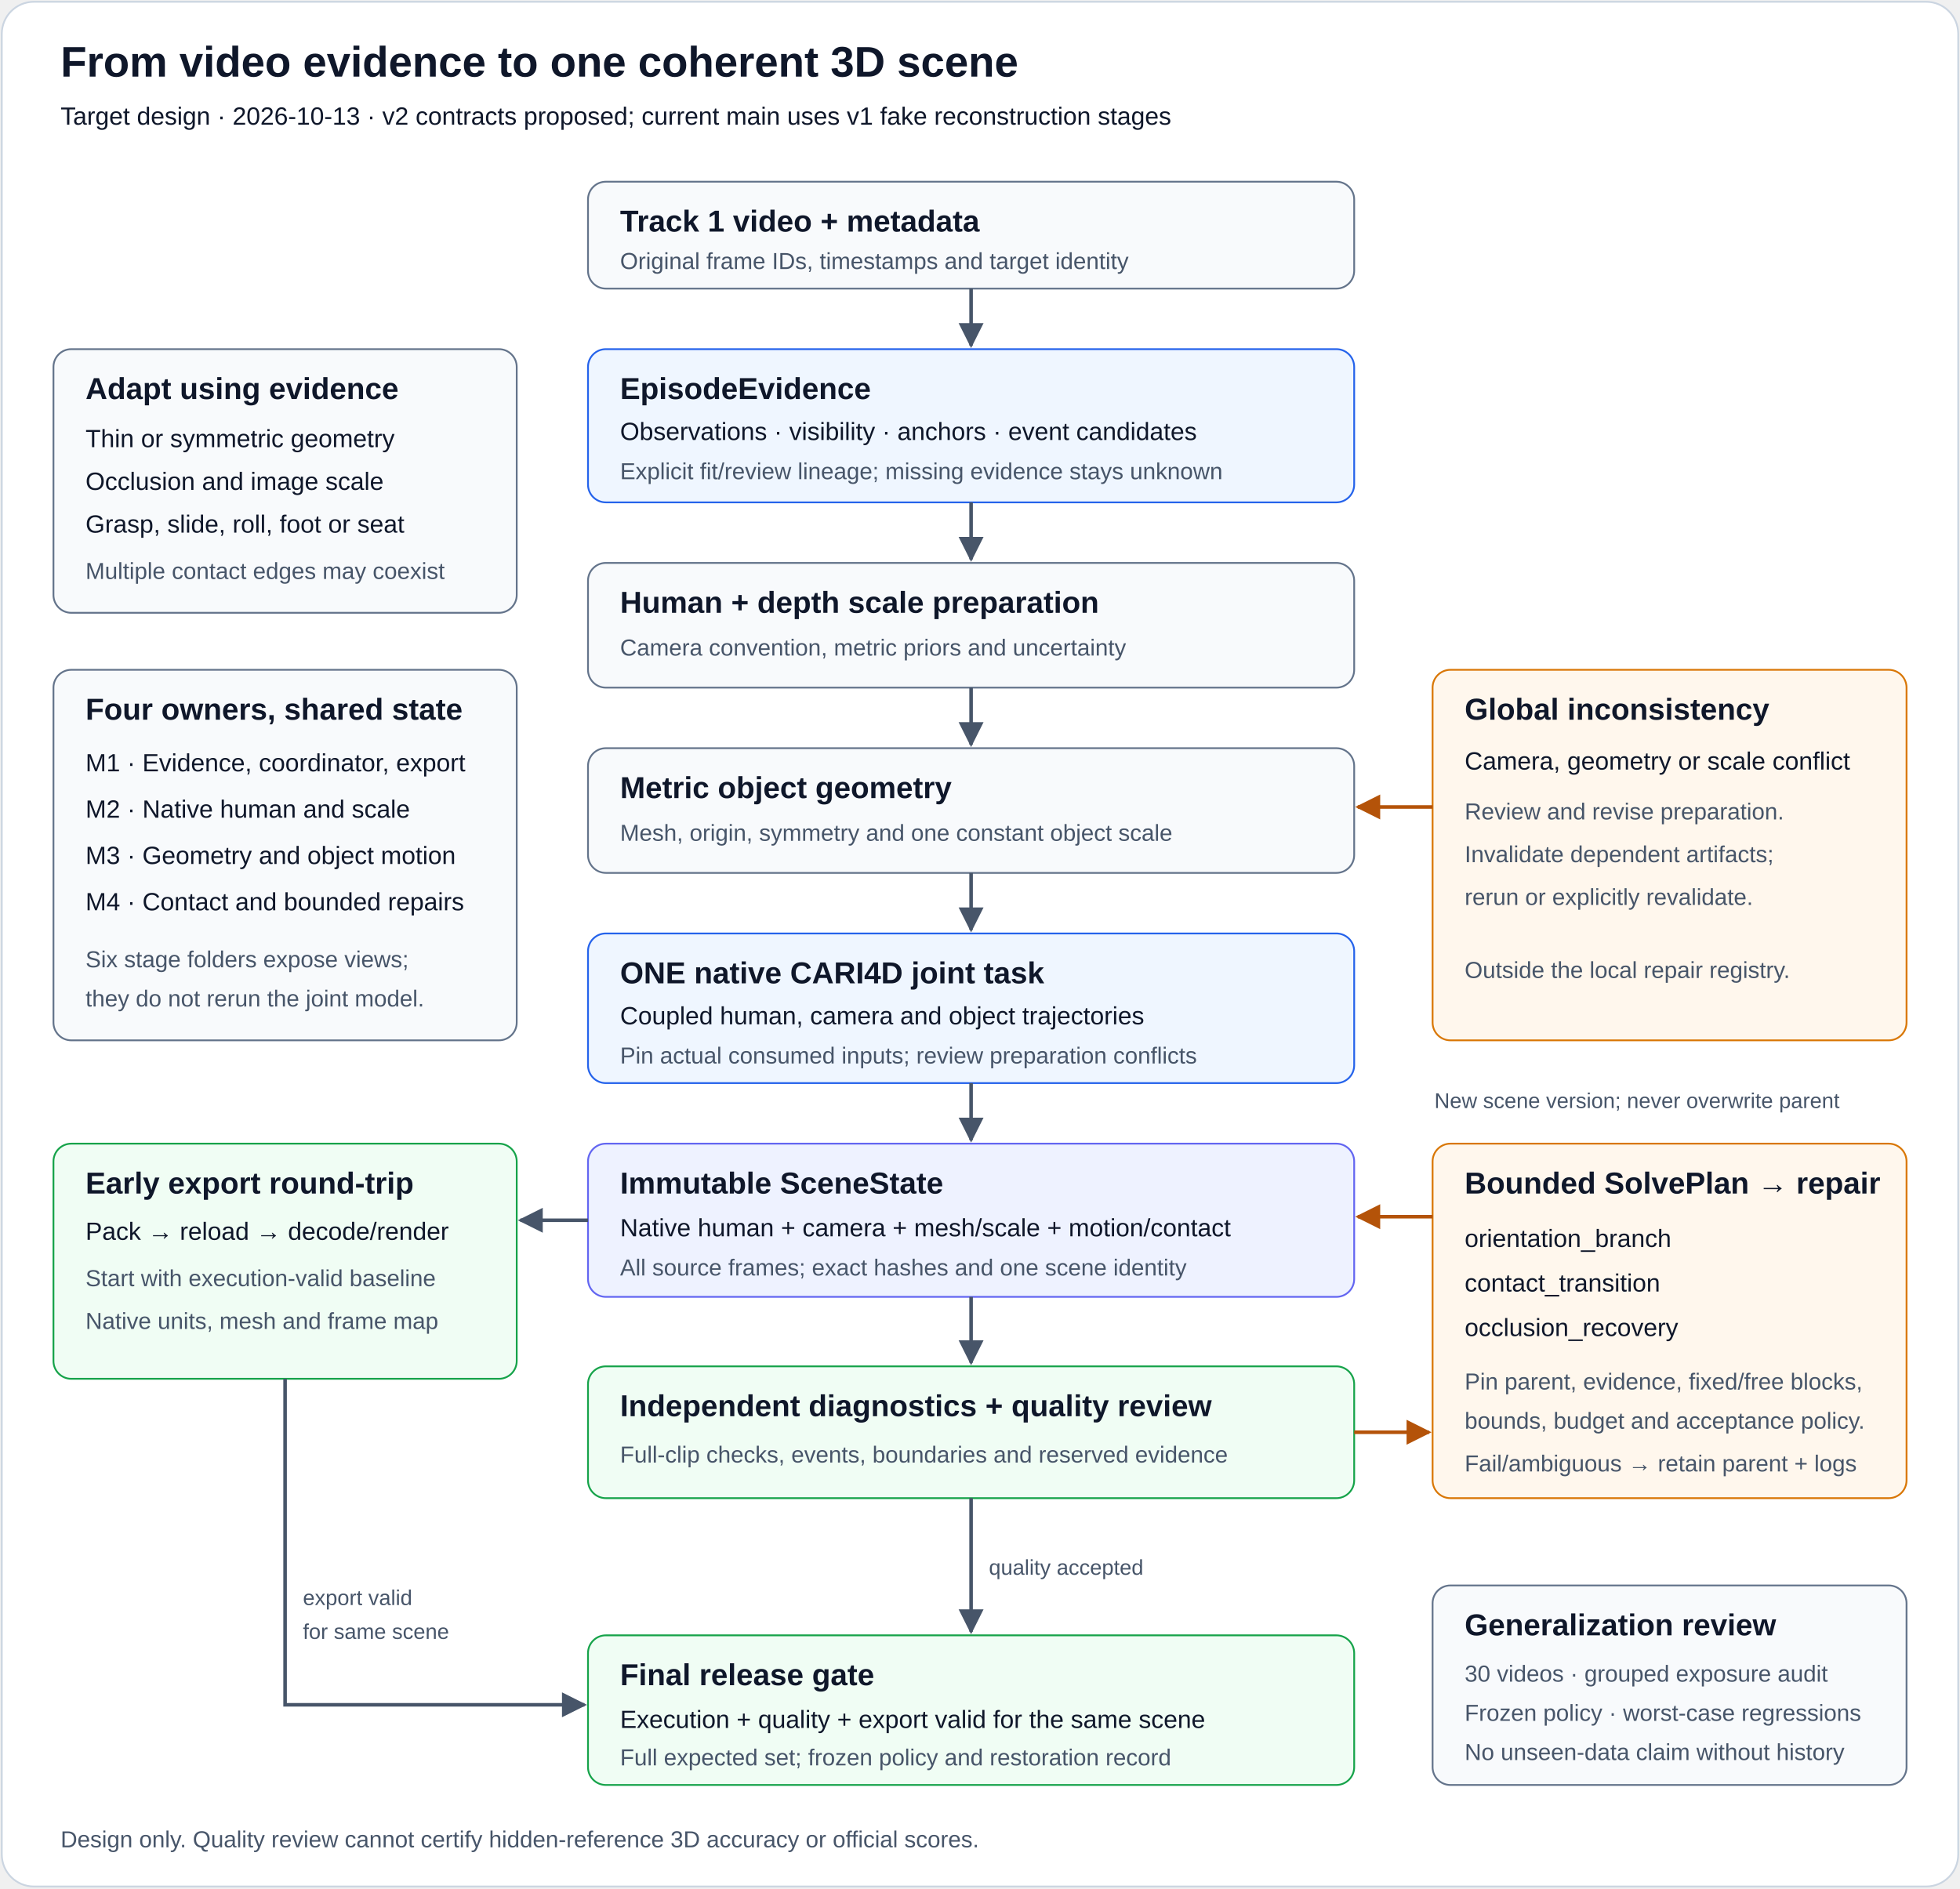
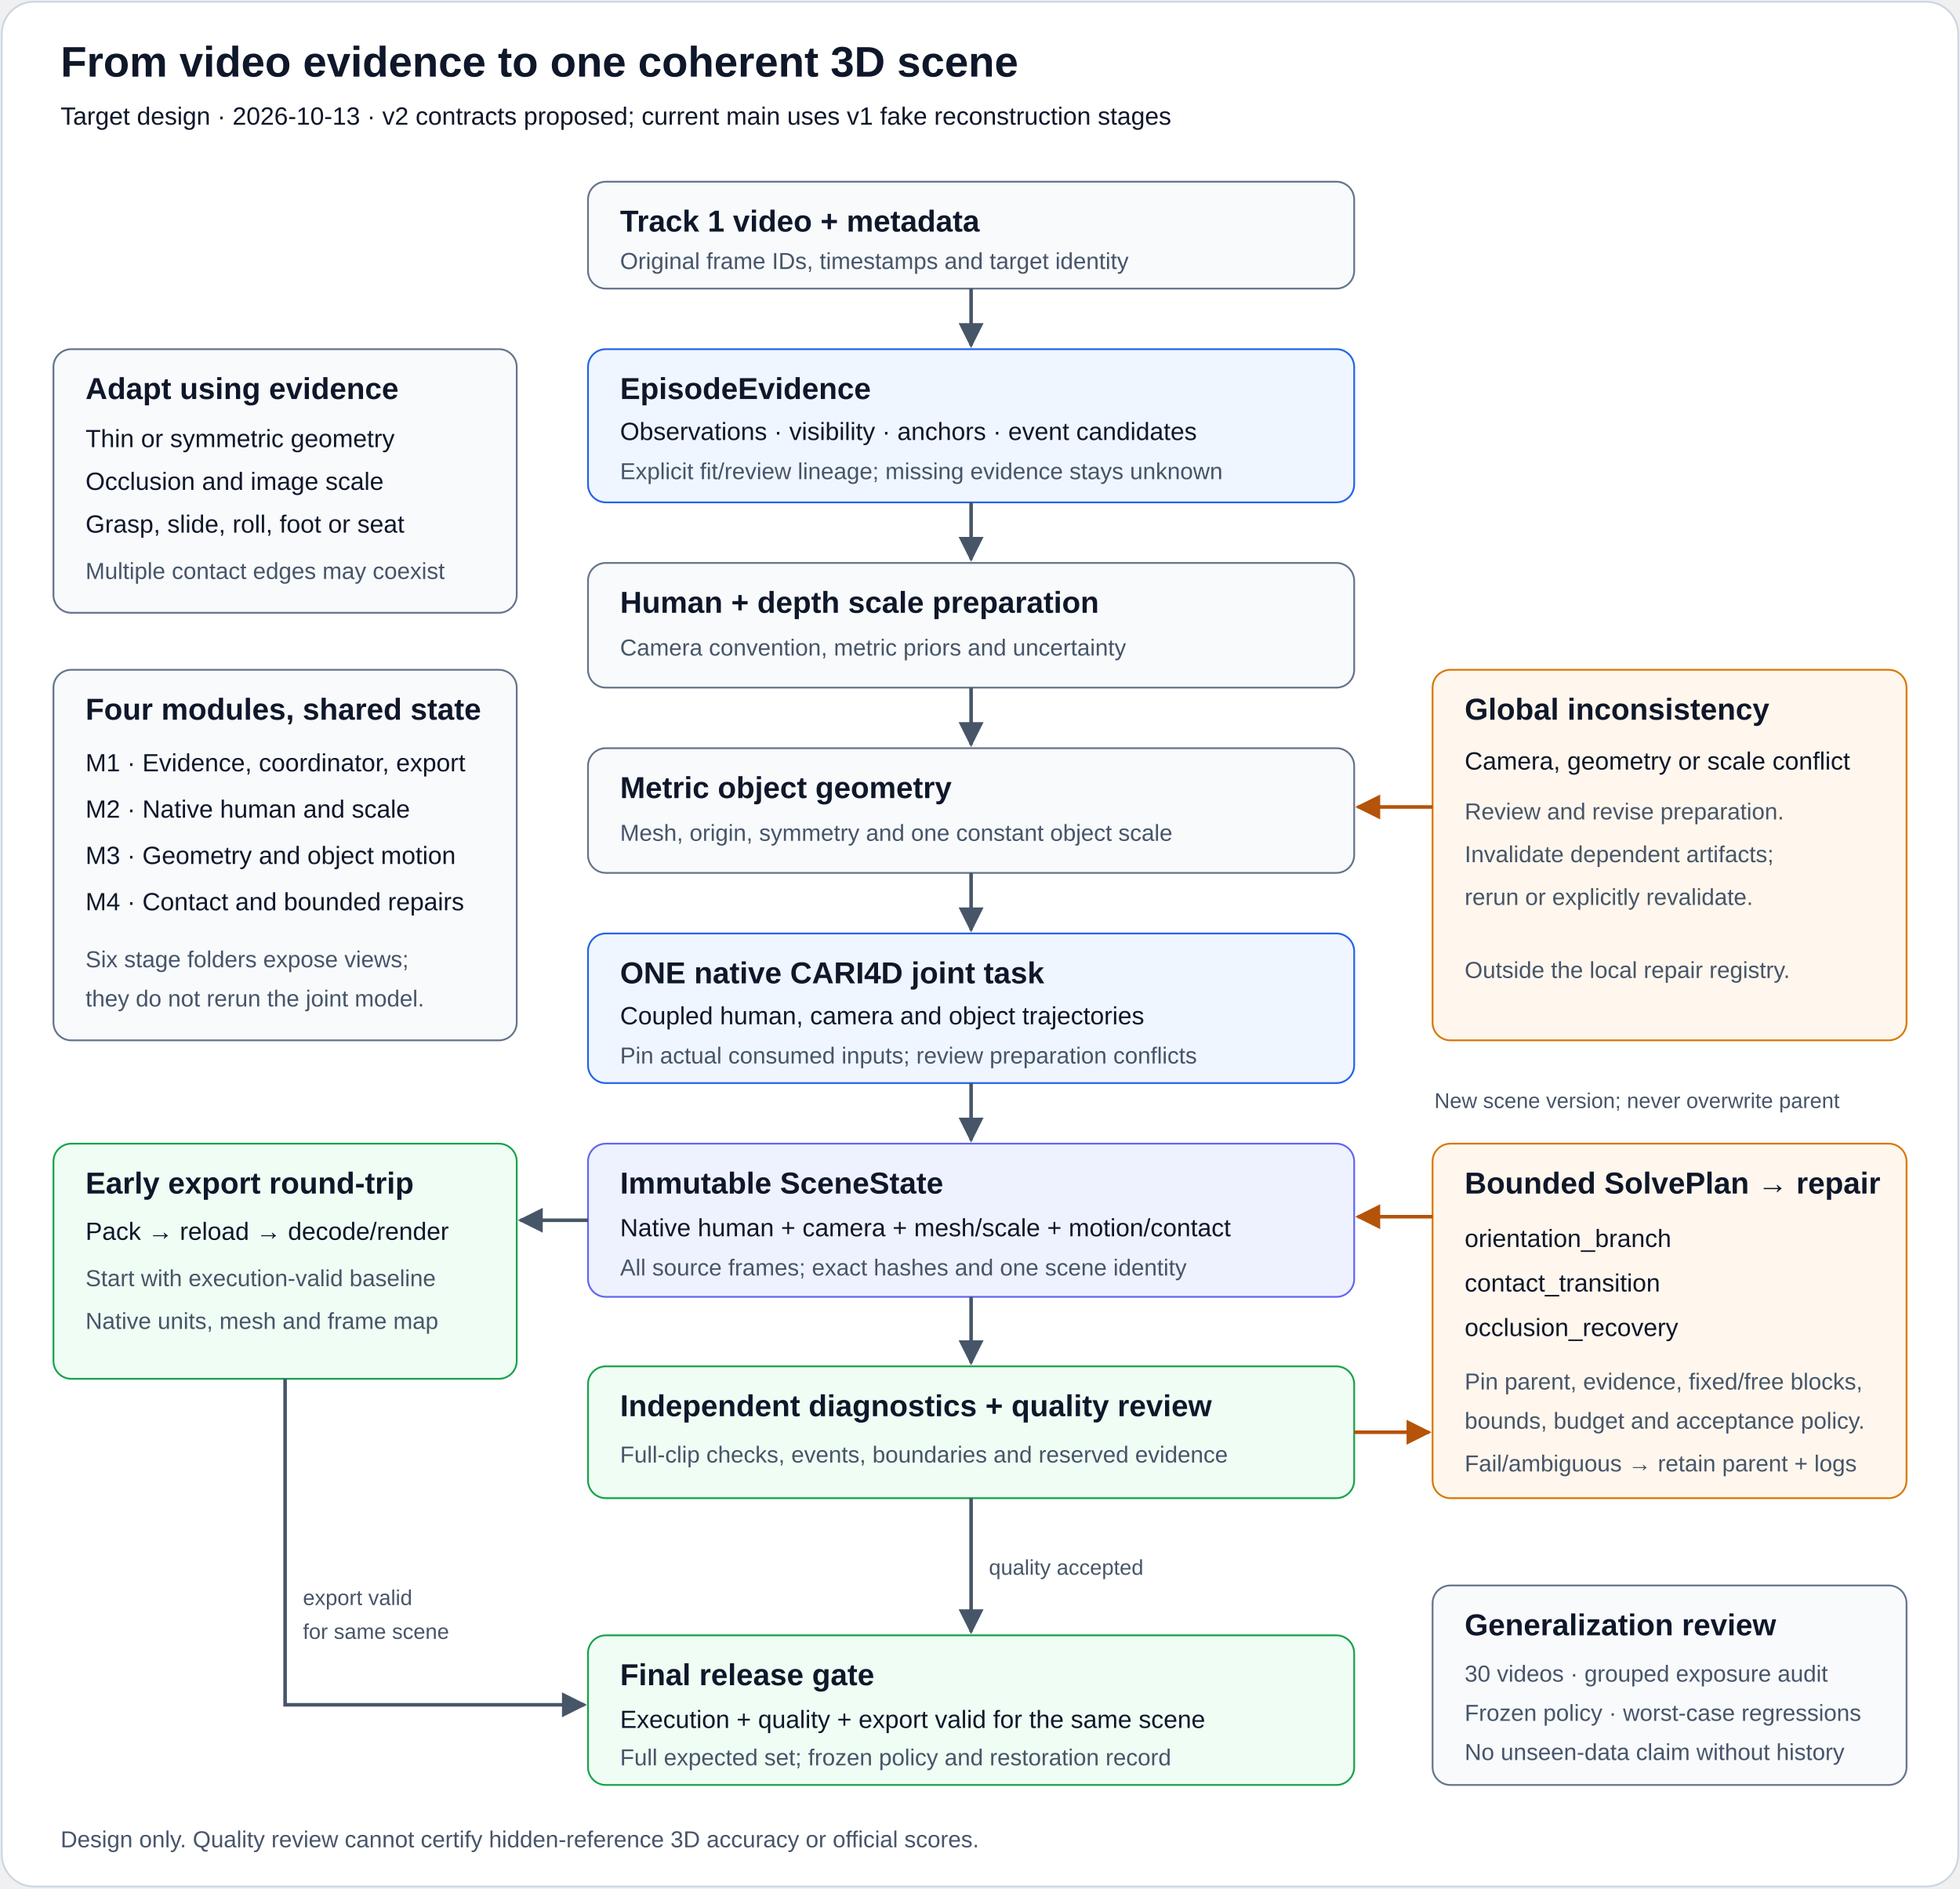
<svg xmlns="http://www.w3.org/2000/svg" viewBox="0 0 1100 1060" width="1100" height="1060" role="img" aria-labelledby="title desc">
  <defs>
    <marker id="arrow" viewBox="0 0 10 10" refX="9" refY="5" markerWidth="7" markerHeight="7" orient="auto">
      <path d="M0 0L10 5L0 10Z" fill="#475569" />
    </marker>
    <marker id="repair" viewBox="0 0 10 10" refX="9" refY="5" markerWidth="7" markerHeight="7" orient="auto">
      <path d="M0 0L10 5L0 10Z" fill="#b45309" />
    </marker>
    <style>text{font-family:'Segoe UI',Arial,sans-serif;fill:#0f172a}.title{font-size:24px;font-weight:700}.heading{font-size:17px;font-weight:700}.body{font-size:14px}.small{font-size:13px;fill:#475569}.label{font-size:12px;fill:#475569}.path{fill:none;stroke:#475569;stroke-width:2;marker-end:url(#arrow)}.repair{fill:none;stroke:#b45309;stroke-width:2;marker-end:url(#repair)}</style>
  </defs>
  <rect x="1" y="1" width="1098" height="1058" rx="18" fill="#fff" stroke="#cbd5e1" />
  <text x="34" y="43" class="title">From video evidence to one coherent 3D scene</text>
  <text x="34" y="70" class="body">Target design · 2026-10-13 · v2 contracts proposed; current main uses v1 fake reconstruction stages</text>
  <rect x="330" y="102" width="430" height="60" rx="10" fill="#f8fafc" stroke="#64748b" />
  <text x="348" y="130" class="heading">Track 1 video + metadata</text>
  <text x="348" y="151" class="small">Original frame IDs, timestamps and target identity</text>
  <rect x="330" y="196" width="430" height="86" rx="10" fill="#eff6ff" stroke="#2563eb" />
  <text x="348" y="224" class="heading">EpisodeEvidence</text>
  <text x="348" y="247" class="body">Observations · visibility · anchors · event candidates</text>
  <text x="348" y="269" class="small">Explicit fit/review lineage; missing evidence stays unknown</text>
  <rect x="330" y="316" width="430" height="70" rx="10" fill="#f8fafc" stroke="#64748b" />
  <text x="348" y="344" class="heading">Human + depth scale preparation</text>
  <text x="348" y="368" class="small">Camera convention, metric priors and uncertainty</text>
  <rect x="330" y="420" width="430" height="70" rx="10" fill="#f8fafc" stroke="#64748b" />
  <text x="348" y="448" class="heading">Metric object geometry</text>
  <text x="348" y="472" class="small">Mesh, origin, symmetry and one constant object scale</text>
  <rect x="330" y="524" width="430" height="84" rx="10" fill="#eff6ff" stroke="#2563eb" />
  <text x="348" y="552" class="heading">ONE native CARI4D joint task</text>
  <text x="348" y="575" class="body">Coupled human, camera and object trajectories</text>
  <text x="348" y="597" class="small">Pin actual consumed inputs; review preparation conflicts</text>
  <rect x="330" y="642" width="430" height="86" rx="10" fill="#eef2ff" stroke="#6366f1" />
  <text x="348" y="670" class="heading">Immutable SceneState</text>
  <text x="348" y="694" class="body">Native human + camera + mesh/scale + motion/contact</text>
  <text x="348" y="716" class="small">All source frames; exact hashes and one scene identity</text>
  <rect x="330" y="767" width="430" height="74" rx="10" fill="#f0fdf4" stroke="#16a34a" />
  <text x="348" y="795" class="heading">Independent diagnostics + quality review</text>
  <text x="348" y="821" class="small">Full-clip checks, events, boundaries and reserved evidence</text>
  <rect x="330" y="918" width="430" height="84" rx="10" fill="#f0fdf4" stroke="#16a34a" />
  <text x="348" y="946" class="heading">Final release gate</text>
  <text x="348" y="970" class="body">Execution + quality + export valid for the same scene</text>
  <text x="348" y="991" class="small">Full expected set; frozen policy and restoration record</text>
  <path d="M545 162V194" class="path" />
  <path d="M545 282V314" class="path" />
  <path d="M545 386V418" class="path" />
  <path d="M545 490V522" class="path" />
  <path d="M545 608V640" class="path" />
  <path d="M545 728V765" class="path" />
  <path d="M545 841V916" class="path" />
  <text x="555" y="884" class="label">quality accepted</text>
  <rect x="30" y="196" width="260" height="148" rx="10" fill="#f8fafc" stroke="#64748b" />
  <text x="48" y="224" class="heading">Adapt using evidence</text>
  <text x="48" y="251" class="body">Thin or symmetric geometry</text>
  <text x="48" y="275" class="body">Occlusion and image scale</text>
  <text x="48" y="299" class="body">Grasp, slide, roll, foot or seat</text>
  <text x="48" y="325" class="small">Multiple contact edges may coexist</text>
  <rect x="30" y="376" width="260" height="208" rx="10" fill="#f8fafc" stroke="#64748b" />
-   <text x="48" y="404" class="heading">Four owners, shared state</text>
+   <text x="48" y="404" class="heading">Four modules, shared state</text>
  <text x="48" y="433" class="body">M1 · Evidence, coordinator, export</text>
  <text x="48" y="459" class="body">M2 · Native human and scale</text>
  <text x="48" y="485" class="body">M3 · Geometry and object motion</text>
  <text x="48" y="511" class="body">M4 · Contact and bounded repairs</text>
  <text x="48" y="543" class="small">Six stage folders expose views;</text>
  <text x="48" y="565" class="small">they do not rerun the joint model.</text>
  <rect x="30" y="642" width="260" height="132" rx="10" fill="#f0fdf4" stroke="#16a34a" />
  <text x="48" y="670" class="heading">Early export round-trip</text>
  <text x="48" y="696" class="body">Pack → reload → decode/render</text>
  <text x="48" y="722" class="small">Start with execution-valid baseline</text>
  <text x="48" y="746" class="small">Native units, mesh and frame map</text>
  <path d="M330 685H292" class="path" />
  <path d="M160 774V957H328" class="path" />
  <text x="170" y="901" class="label">export valid</text>
  <text x="170" y="920" class="label">for same scene</text>
  <rect x="804" y="376" width="266" height="208" rx="10" fill="#fff7ed" stroke="#d97706" />
  <text x="822" y="404" class="heading">Global inconsistency</text>
  <text x="822" y="432" class="body">Camera, geometry or scale conflict</text>
  <text x="822" y="460" class="small">Review and revise preparation.</text>
  <text x="822" y="484" class="small">Invalidate dependent artifacts;</text>
  <text x="822" y="508" class="small">rerun or explicitly revalidate.</text>
  <text x="822" y="549" class="small">Outside the local repair registry.</text>
  <path d="M804 453H762" class="repair" />
  <rect x="804" y="642" width="266" height="199" rx="10" fill="#fff7ed" stroke="#d97706" />
  <text x="822" y="670" class="heading">Bounded SolvePlan → repair</text>
  <text x="822" y="700" class="body">orientation_branch</text>
  <text x="822" y="725" class="body">contact_transition</text>
  <text x="822" y="750" class="body">occlusion_recovery</text>
  <text x="822" y="780" class="small">Pin parent, evidence, fixed/free blocks,</text>
  <text x="822" y="802" class="small">bounds, budget and acceptance policy.</text>
  <text x="822" y="826" class="small">Fail/ambiguous → retain parent + logs</text>
  <path d="M760 804H802" class="repair" />
  <path d="M804 683H762" class="repair" />
  <text x="805" y="622" class="label">New scene version; never overwrite parent</text>
  <rect x="804" y="890" width="266" height="112" rx="10" fill="#f8fafc" stroke="#64748b" />
  <text x="822" y="918" class="heading">Generalization review</text>
  <text x="822" y="944" class="small">30 videos · grouped exposure audit</text>
  <text x="822" y="966" class="small">Frozen policy · worst-case regressions</text>
  <text x="822" y="988" class="small">No unseen-data claim without history</text>
  <text x="34" y="1037" class="small">Design only. Quality review cannot certify hidden-reference 3D accuracy or official scores.</text>
</svg>
